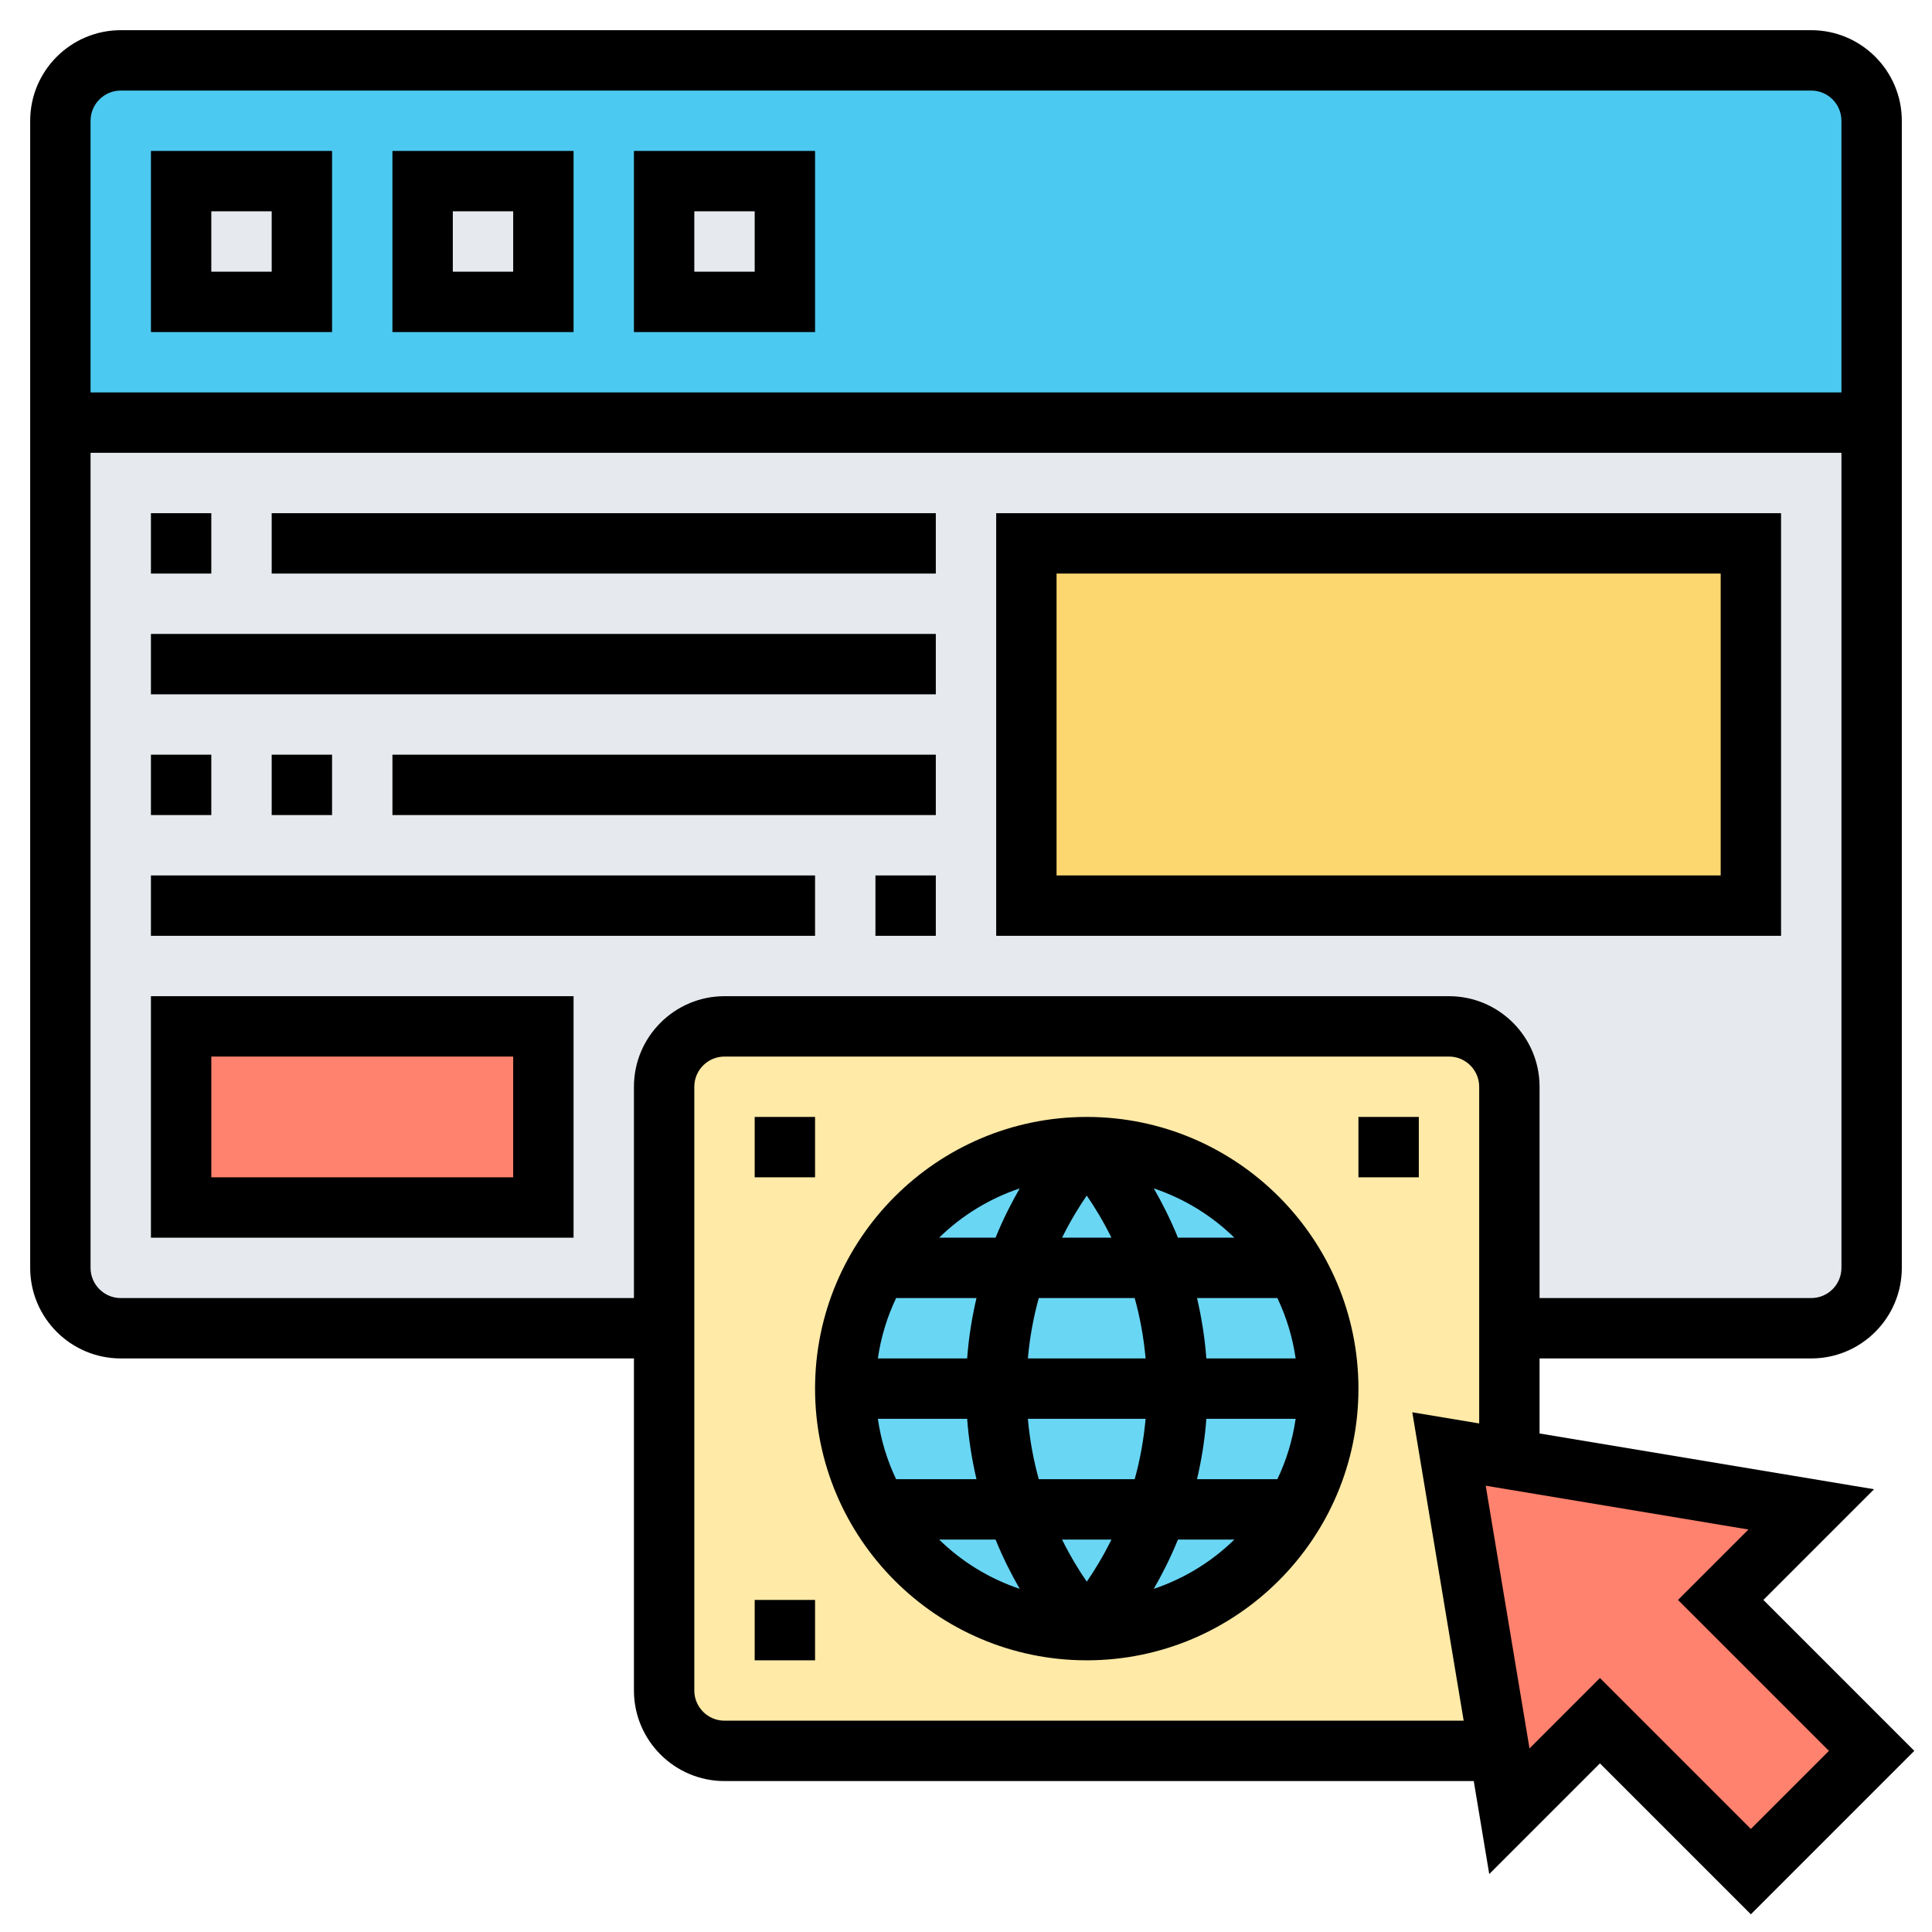
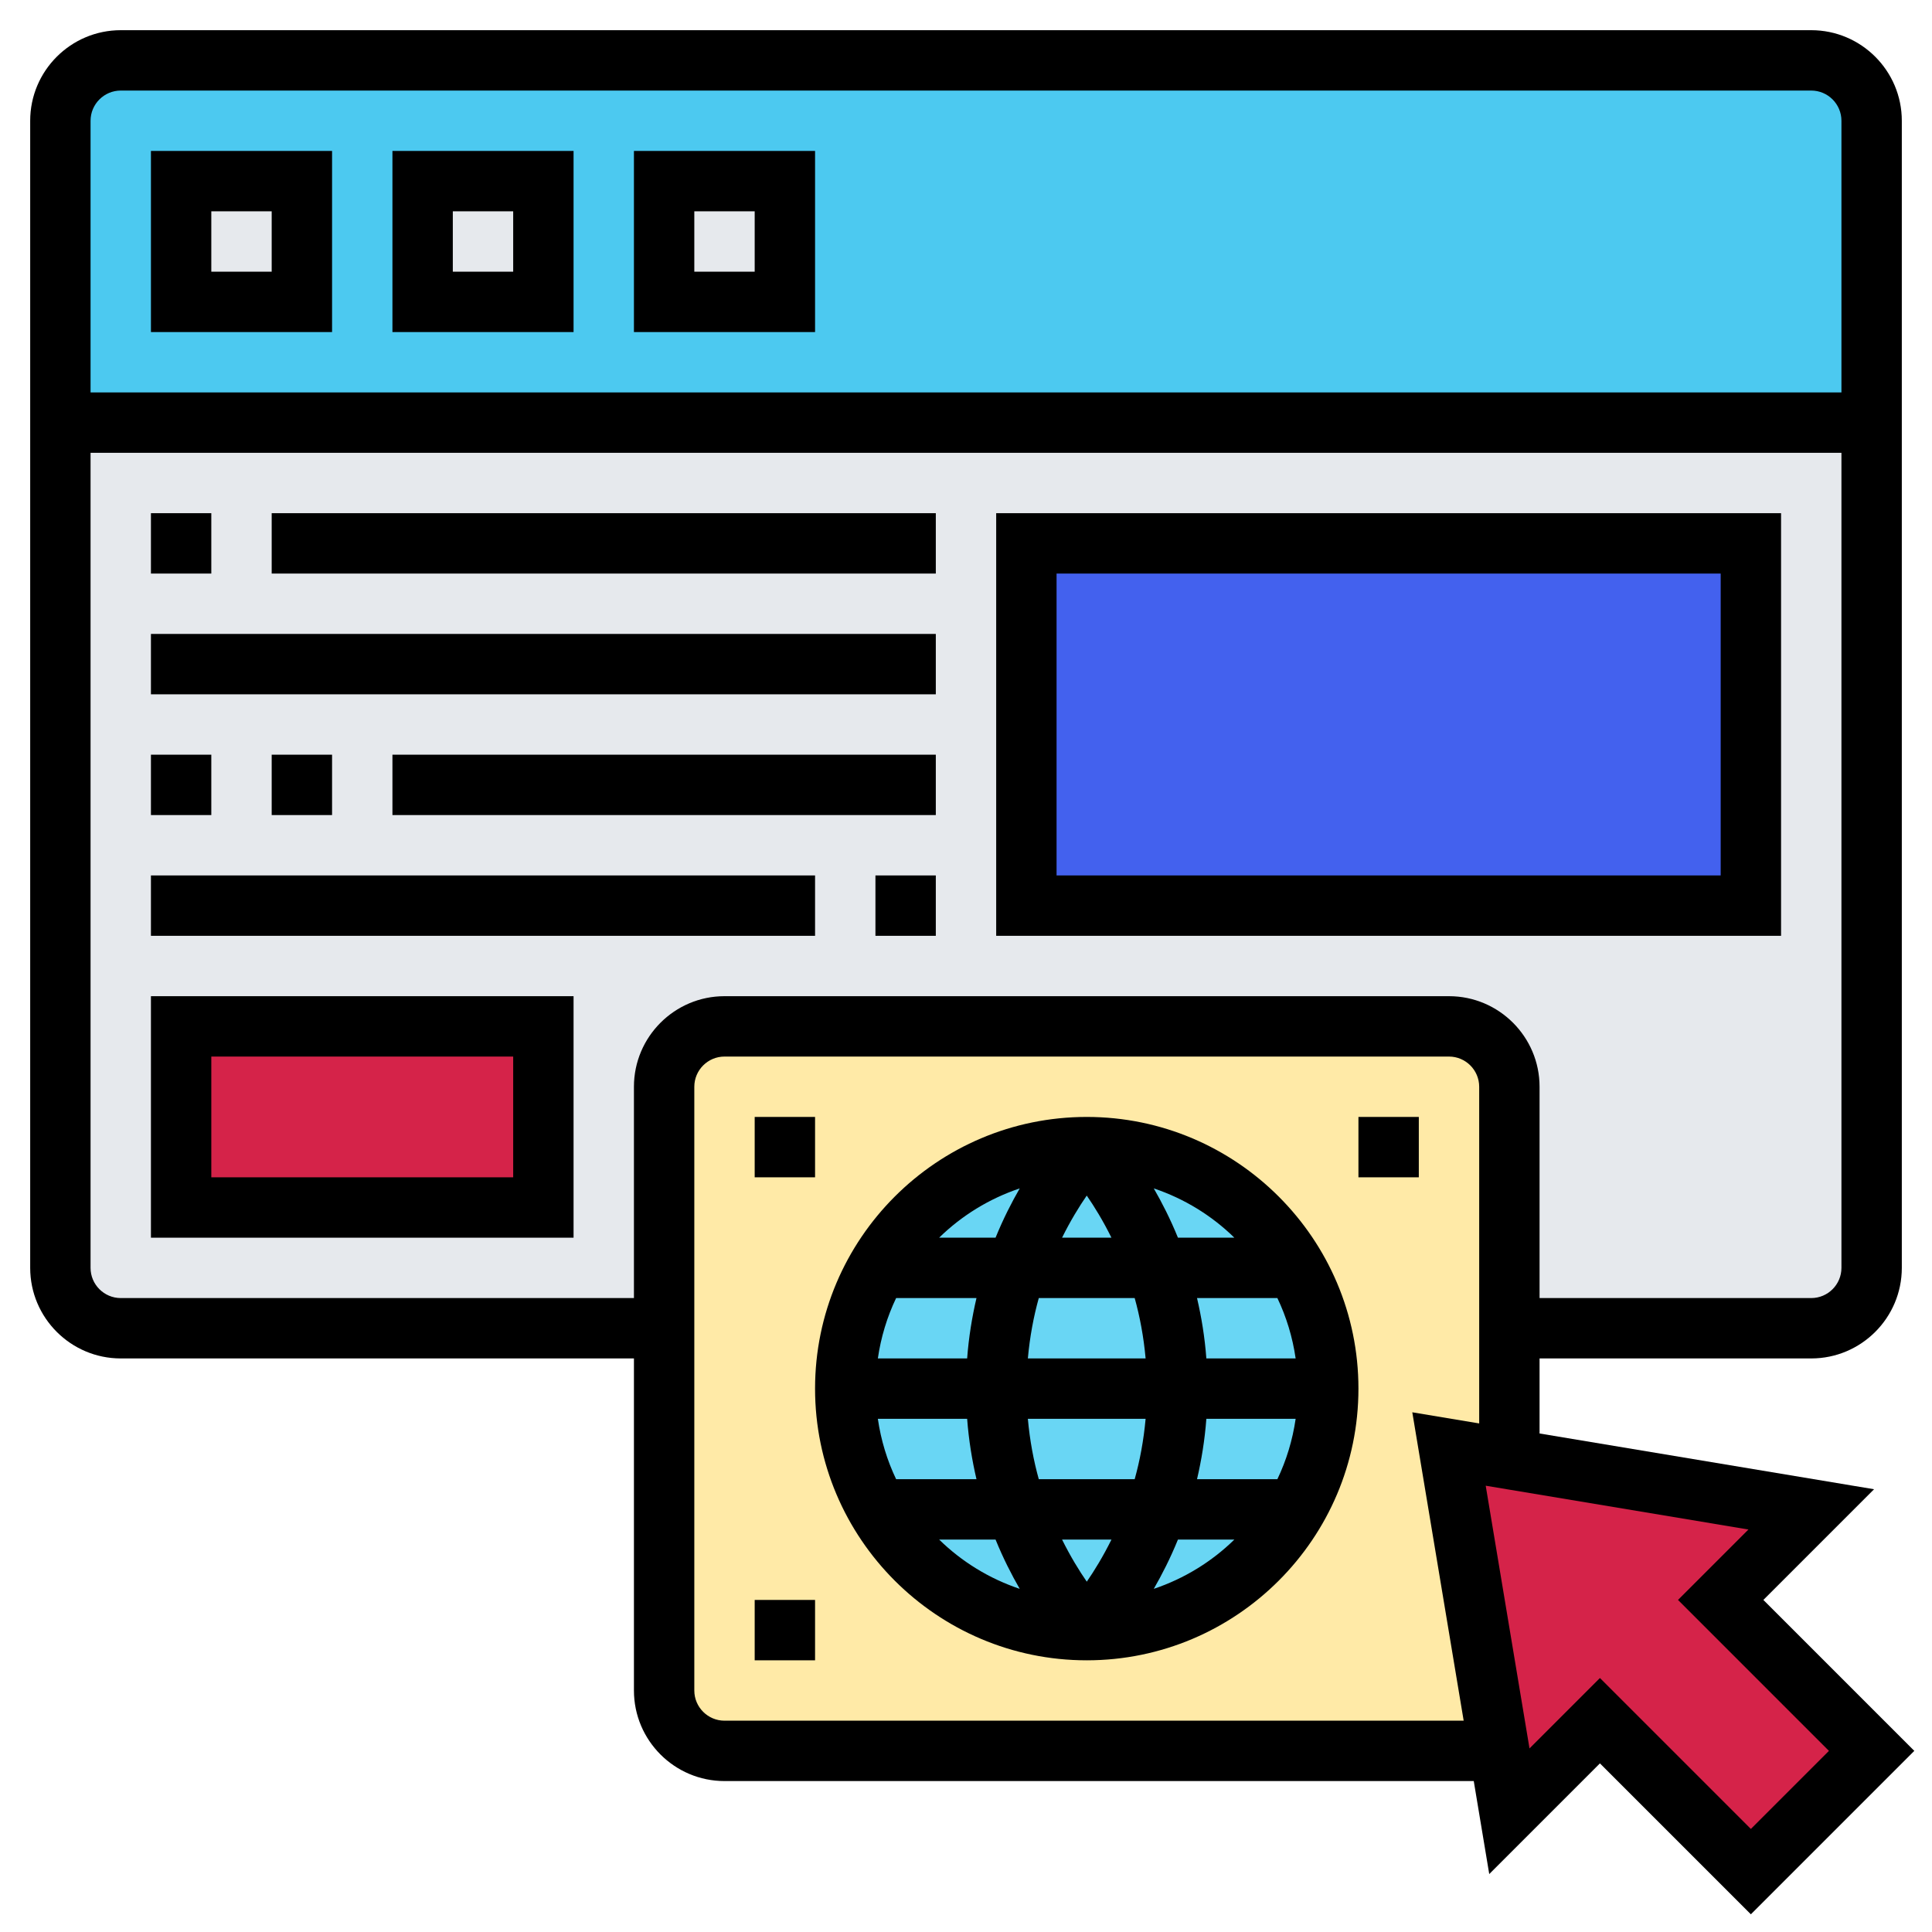
<svg xmlns="http://www.w3.org/2000/svg" id="Layer_5" enable-background="new 0 0 64 64" height="512" viewBox="0 0 64 64" width="512">
  <g>
    <g>
      <g>
        <path className="tl-about-svg-fill-top" d="m62 4v10h-60v-10c0-1.1.9-2 2-2h56c1.1 0 2 .9 2 2z" fill="#4cc9f0ff" />
      </g>
      <g>
        <path className="tl-about-svg-fill-top" d="m60 44h-56c-1.105 0-2-.895-2-2v-28h60v28c0 1.105-.895 2-2 2z" fill="#e6e9ed" />
      </g>
      <g>
-         <path className="tl-about-svg-fill-left" d="m34 18h24v12h-24z" fill="#fcd770" />
+         <path className="tl-about-svg-fill-left" d="m34 18h24v12h-24z" fill="#4361eeff" />
      </g>
      <g>
-         <path className="tl-about-svg-fill-left" d="m6 34h12v6h-12z" fill="#ff826e" />
+         <path className="tl-about-svg-fill-left" d="m6 34h12v6h-12z" fill="#d52349" />
      </g>
      <g>
        <path className="tl-about-svg-fill-left" d="m22 6h4v4h-4z" fill="#e6e9ed" />
      </g>
      <g>
        <path className="tl-about-svg-fill-left" d="m14 6h4v4h-4z" fill="#e6e9ed" />
      </g>
      <g>
        <path className="tl-about-svg-fill-left" d="m6 6h4v4h-4z" fill="#e6e9ed" />
      </g>
      <g>
        <path className="tl-about-svg-fill-top" d="m48 34h-24c-1.1 0-2 .9-2 2v8 12c0 1.1.9 2 2 2h26v-22c0-1.1-.9-2-2-2z" fill="#ffeaa7" />
      </g>
      <g>
        <circle className="tl-about-svg-fill-center" cx="36" cy="46" fill="#69d6f4" r="8" />
      </g>
      <g>
-         <path className="tl-about-svg-fill-center" d="m50 48.33 10 1.67-3 3 5 5-4 4-5-5-3 3-.33-2-1.67-10z" fill="#ff826e" />
+         <path className="tl-about-svg-fill-center" d="m50 48.33 10 1.67-3 3 5 5-4 4-5-5-3 3-.33-2-1.67-10z" fill="#d52349" />
      </g>
    </g>
    <g className="tl-about-svg-intro">
      <path className="svg-line" d="m36 37c-4.962 0-9 4.038-9 9s4.038 9 9 9 9-4.038 9-9-4.038-9-9-9zm-1.589 12c-.17-.61-.297-1.28-.362-2h3.901c-.065.72-.192 1.39-.362 2zm2.408 2c-.28.564-.567 1.032-.818 1.395-.251-.363-.539-.831-.819-1.395zm-2.77-6c.065-.72.192-1.39.362-2h3.177c.17.61.297 1.28.362 2zm1.133-4c.28-.564.567-1.032.818-1.395.251.363.539.831.818 1.395zm-2.203 0h-1.869c.747-.731 1.658-1.293 2.67-1.633-.272.471-.549 1.014-.801 1.633zm-.632 2c-.145.623-.256 1.288-.309 2h-2.958c.102-.706.308-1.378.605-2zm-.309 4c.053.712.164 1.377.309 2h-2.662c-.297-.622-.503-1.294-.605-2zm.941 4c.252.619.529 1.162.801 1.633-1.013-.34-1.923-.902-2.67-1.633zm6.042 0h1.869c-.747.731-1.658 1.293-2.67 1.633.272-.471.549-1.014.801-1.633zm.632-2c.145-.623.256-1.288.309-2h2.958c-.102.706-.308 1.378-.605 2zm.309-4c-.053-.712-.164-1.377-.309-2h2.662c.297.622.503 1.294.605 2zm-.941-4c-.252-.619-.529-1.162-.801-1.633 1.013.34 1.923.902 2.67 1.633z" />
      <path d="m58.414 53 3.667-3.667-11.081-1.847v-2.486h9c1.654 0 3-1.346 3-3v-38c0-1.654-1.346-3-3-3h-56c-1.654 0-3 1.346-3 3v38c0 1.654 1.346 3 3 3h17v11c0 1.654 1.346 3 3 3h24.82l.513 3.081 3.667-3.667 5 5 5.414-5.414zm-54.414-50h56c.551 0 1 .449 1 1v9h-58v-9c0-.551.449-1 1-1zm0 40c-.551 0-1-.449-1-1v-27h58v27c0 .551-.449 1-1 1h-9v-7c0-1.654-1.346-3-3-3h-24c-1.654 0-3 1.346-3 3v7zm20 14c-.551 0-1-.449-1-1v-20c0-.551.449-1 1-1h24c.551 0 1 .449 1 1v11.153l-2.216-.369 1.702 10.216zm29-1.414-2.333 2.333-1.451-8.703 8.703 1.451-2.333 2.333 5 5-2.586 2.586z" />
      <path className="tl-about-svg-fill-scale" d="m11 5h-6v6h6zm-2 4h-2v-2h2z" />
      <path className="tl-about-svg-fill-scale" d="m19 5h-6v6h6zm-2 4h-2v-2h2z" />
      <path className="tl-about-svg-fill-scale" d="m27 5h-6v6h6zm-2 4h-2v-2h2z" />
      <path className="tl-about-svg-fill-scale" d="m59 17h-26v14h26zm-2 12h-22v-10h22z" />
      <path className="tl-about-svg-fill-left" d="m5 17h2v2h-2z" />
      <path className="tl-about-svg-fill-left" d="m9 17h22v2h-22z" />
      <path className="tl-about-svg-fill-left" d="m5 21h26v2h-26z" />
      <path className="tl-about-svg-fill-left" d="m5 25h2v2h-2z" />
      <path className="tl-about-svg-fill-left" d="m9 25h2v2h-2z" />
      <path className="tl-about-svg-fill-left" d="m13 25h18v2h-18z" />
      <path className="tl-about-svg-fill-left" d="m29 29h2v2h-2z" />
      <path className="tl-about-svg-fill-left" d="m5 29h22v2h-22z" />
      <path className="tl-about-svg-fill-scale" d="m5 41h14v-8h-14zm2-6h10v4h-10z" />
      <path className="tl-about-svg-fill-scale" d="m25 37h2v2h-2z" />
      <path className="tl-about-svg-fill-scale" d="m45 37h2v2h-2z" />
      <path className="tl-about-svg-fill-scale" d="m25 53h2v2h-2z" />
    </g>
  </g>
</svg>
